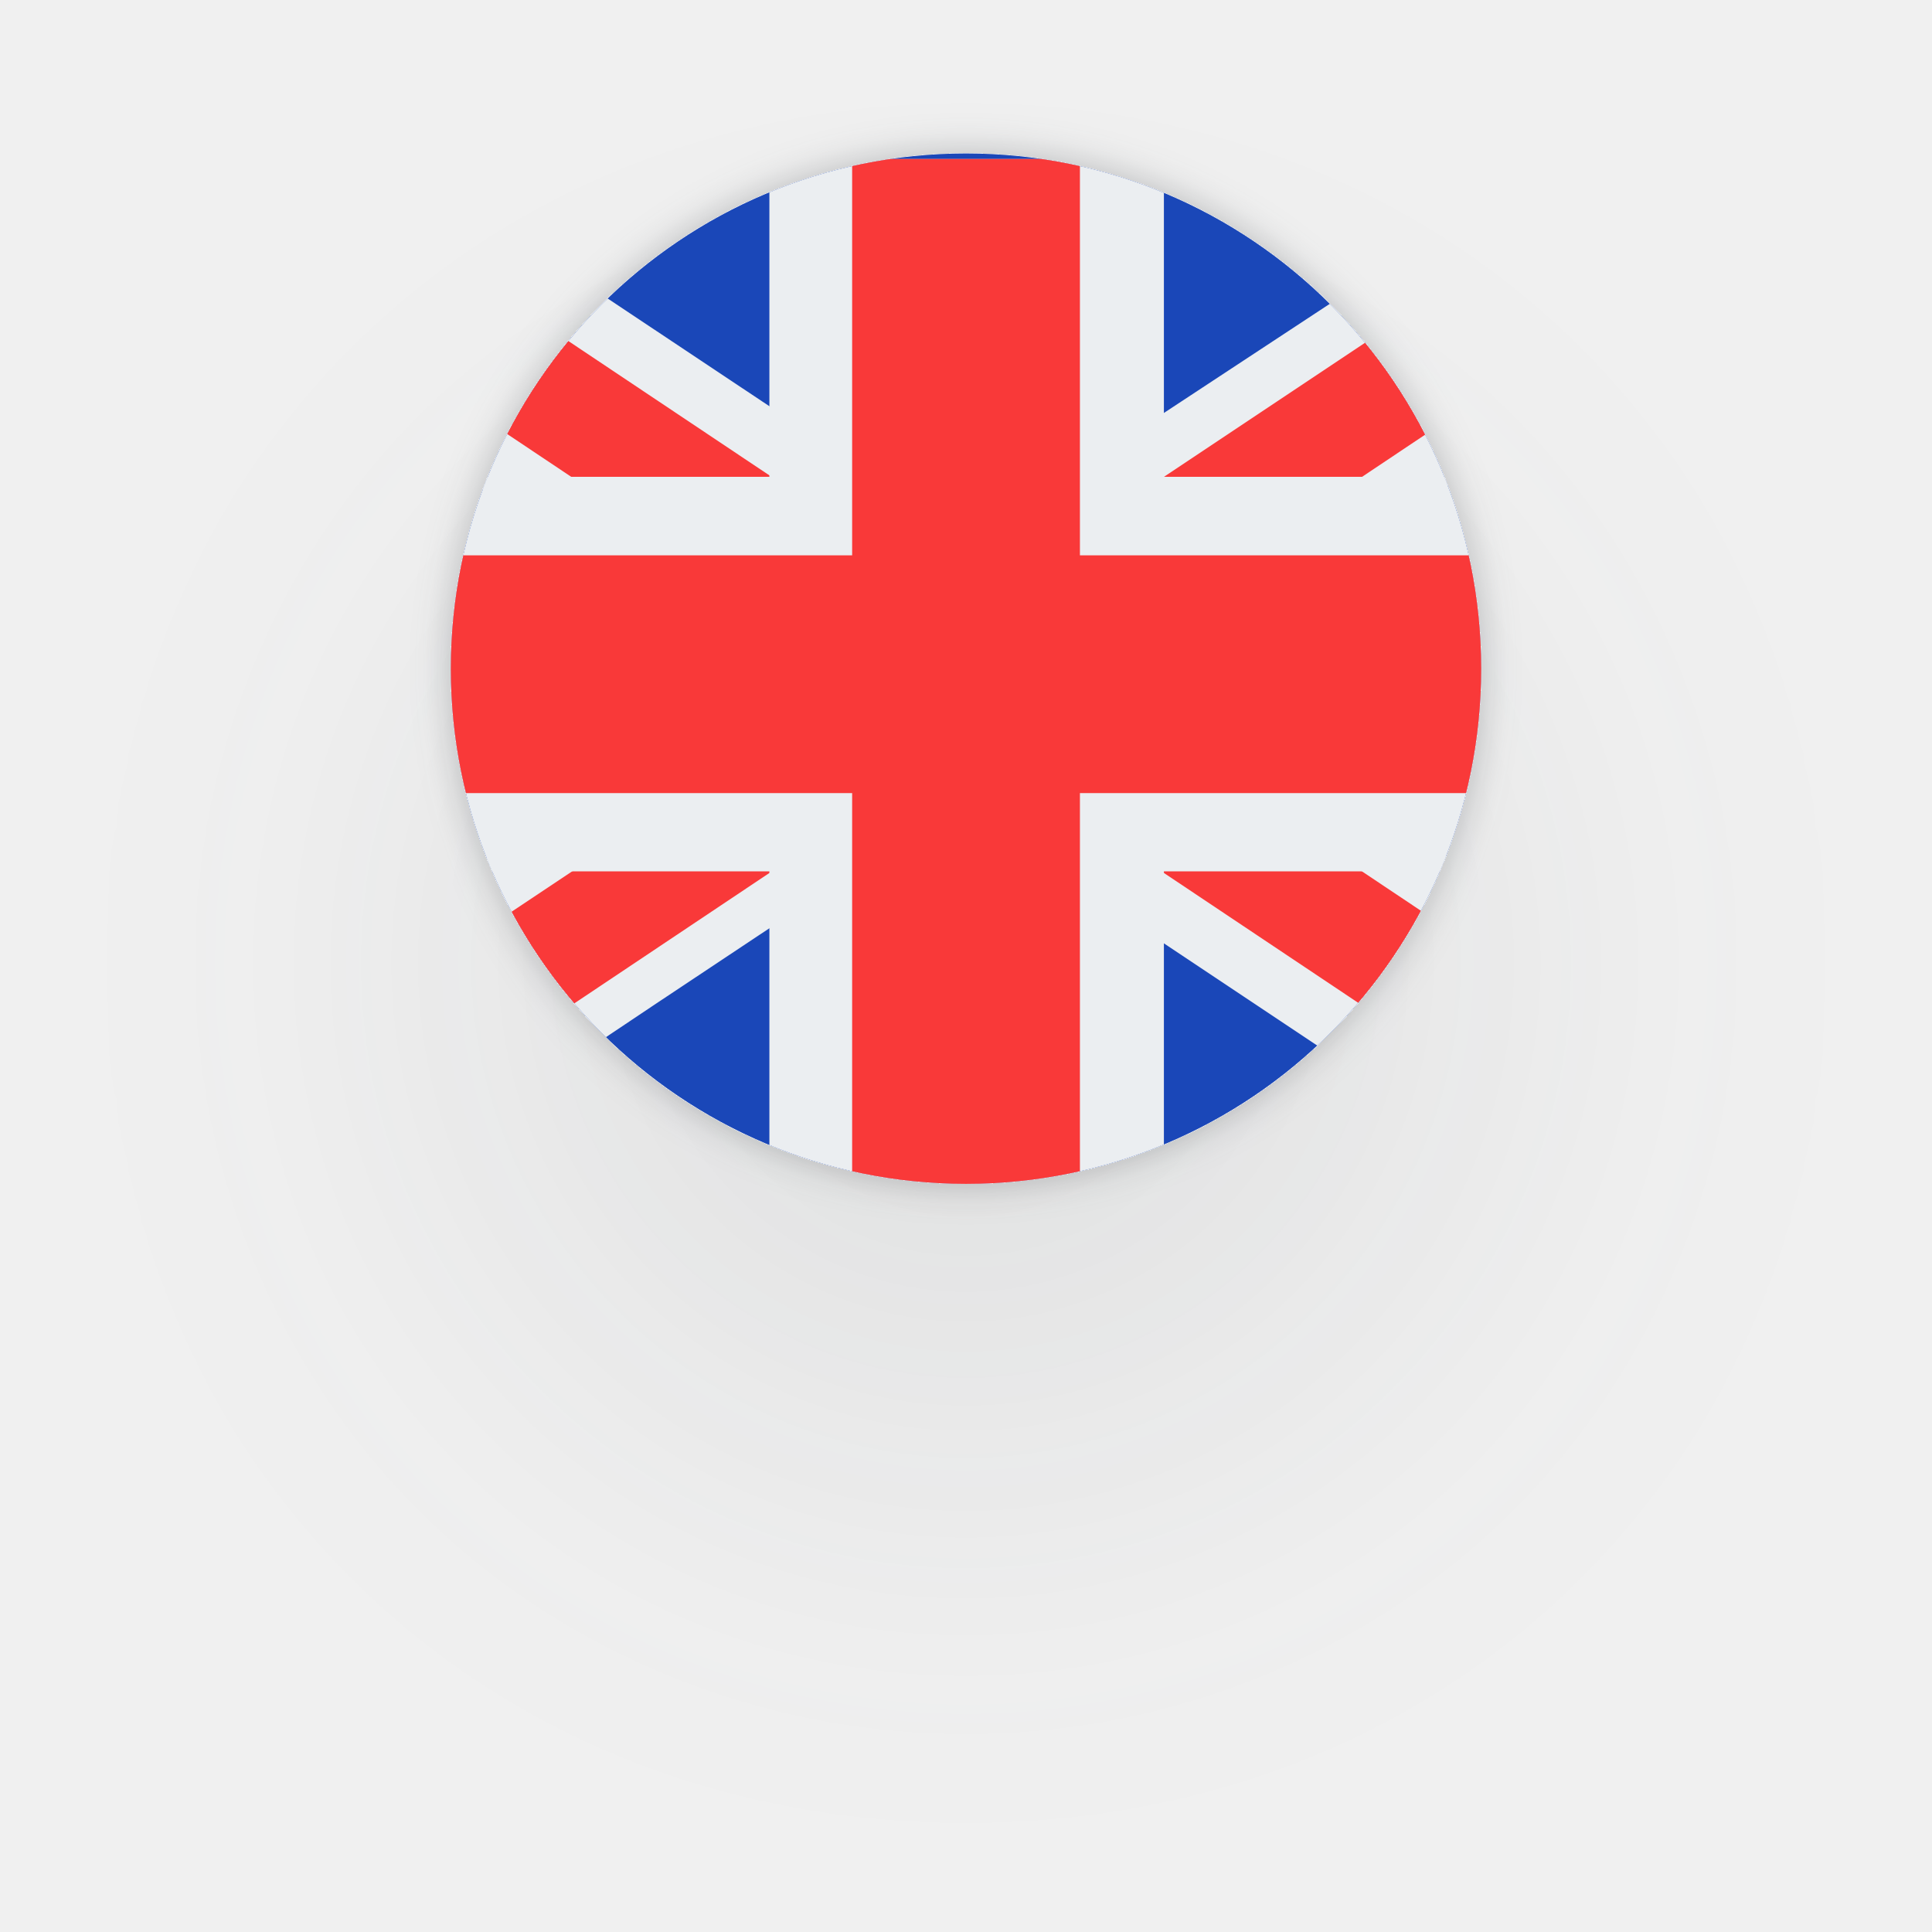
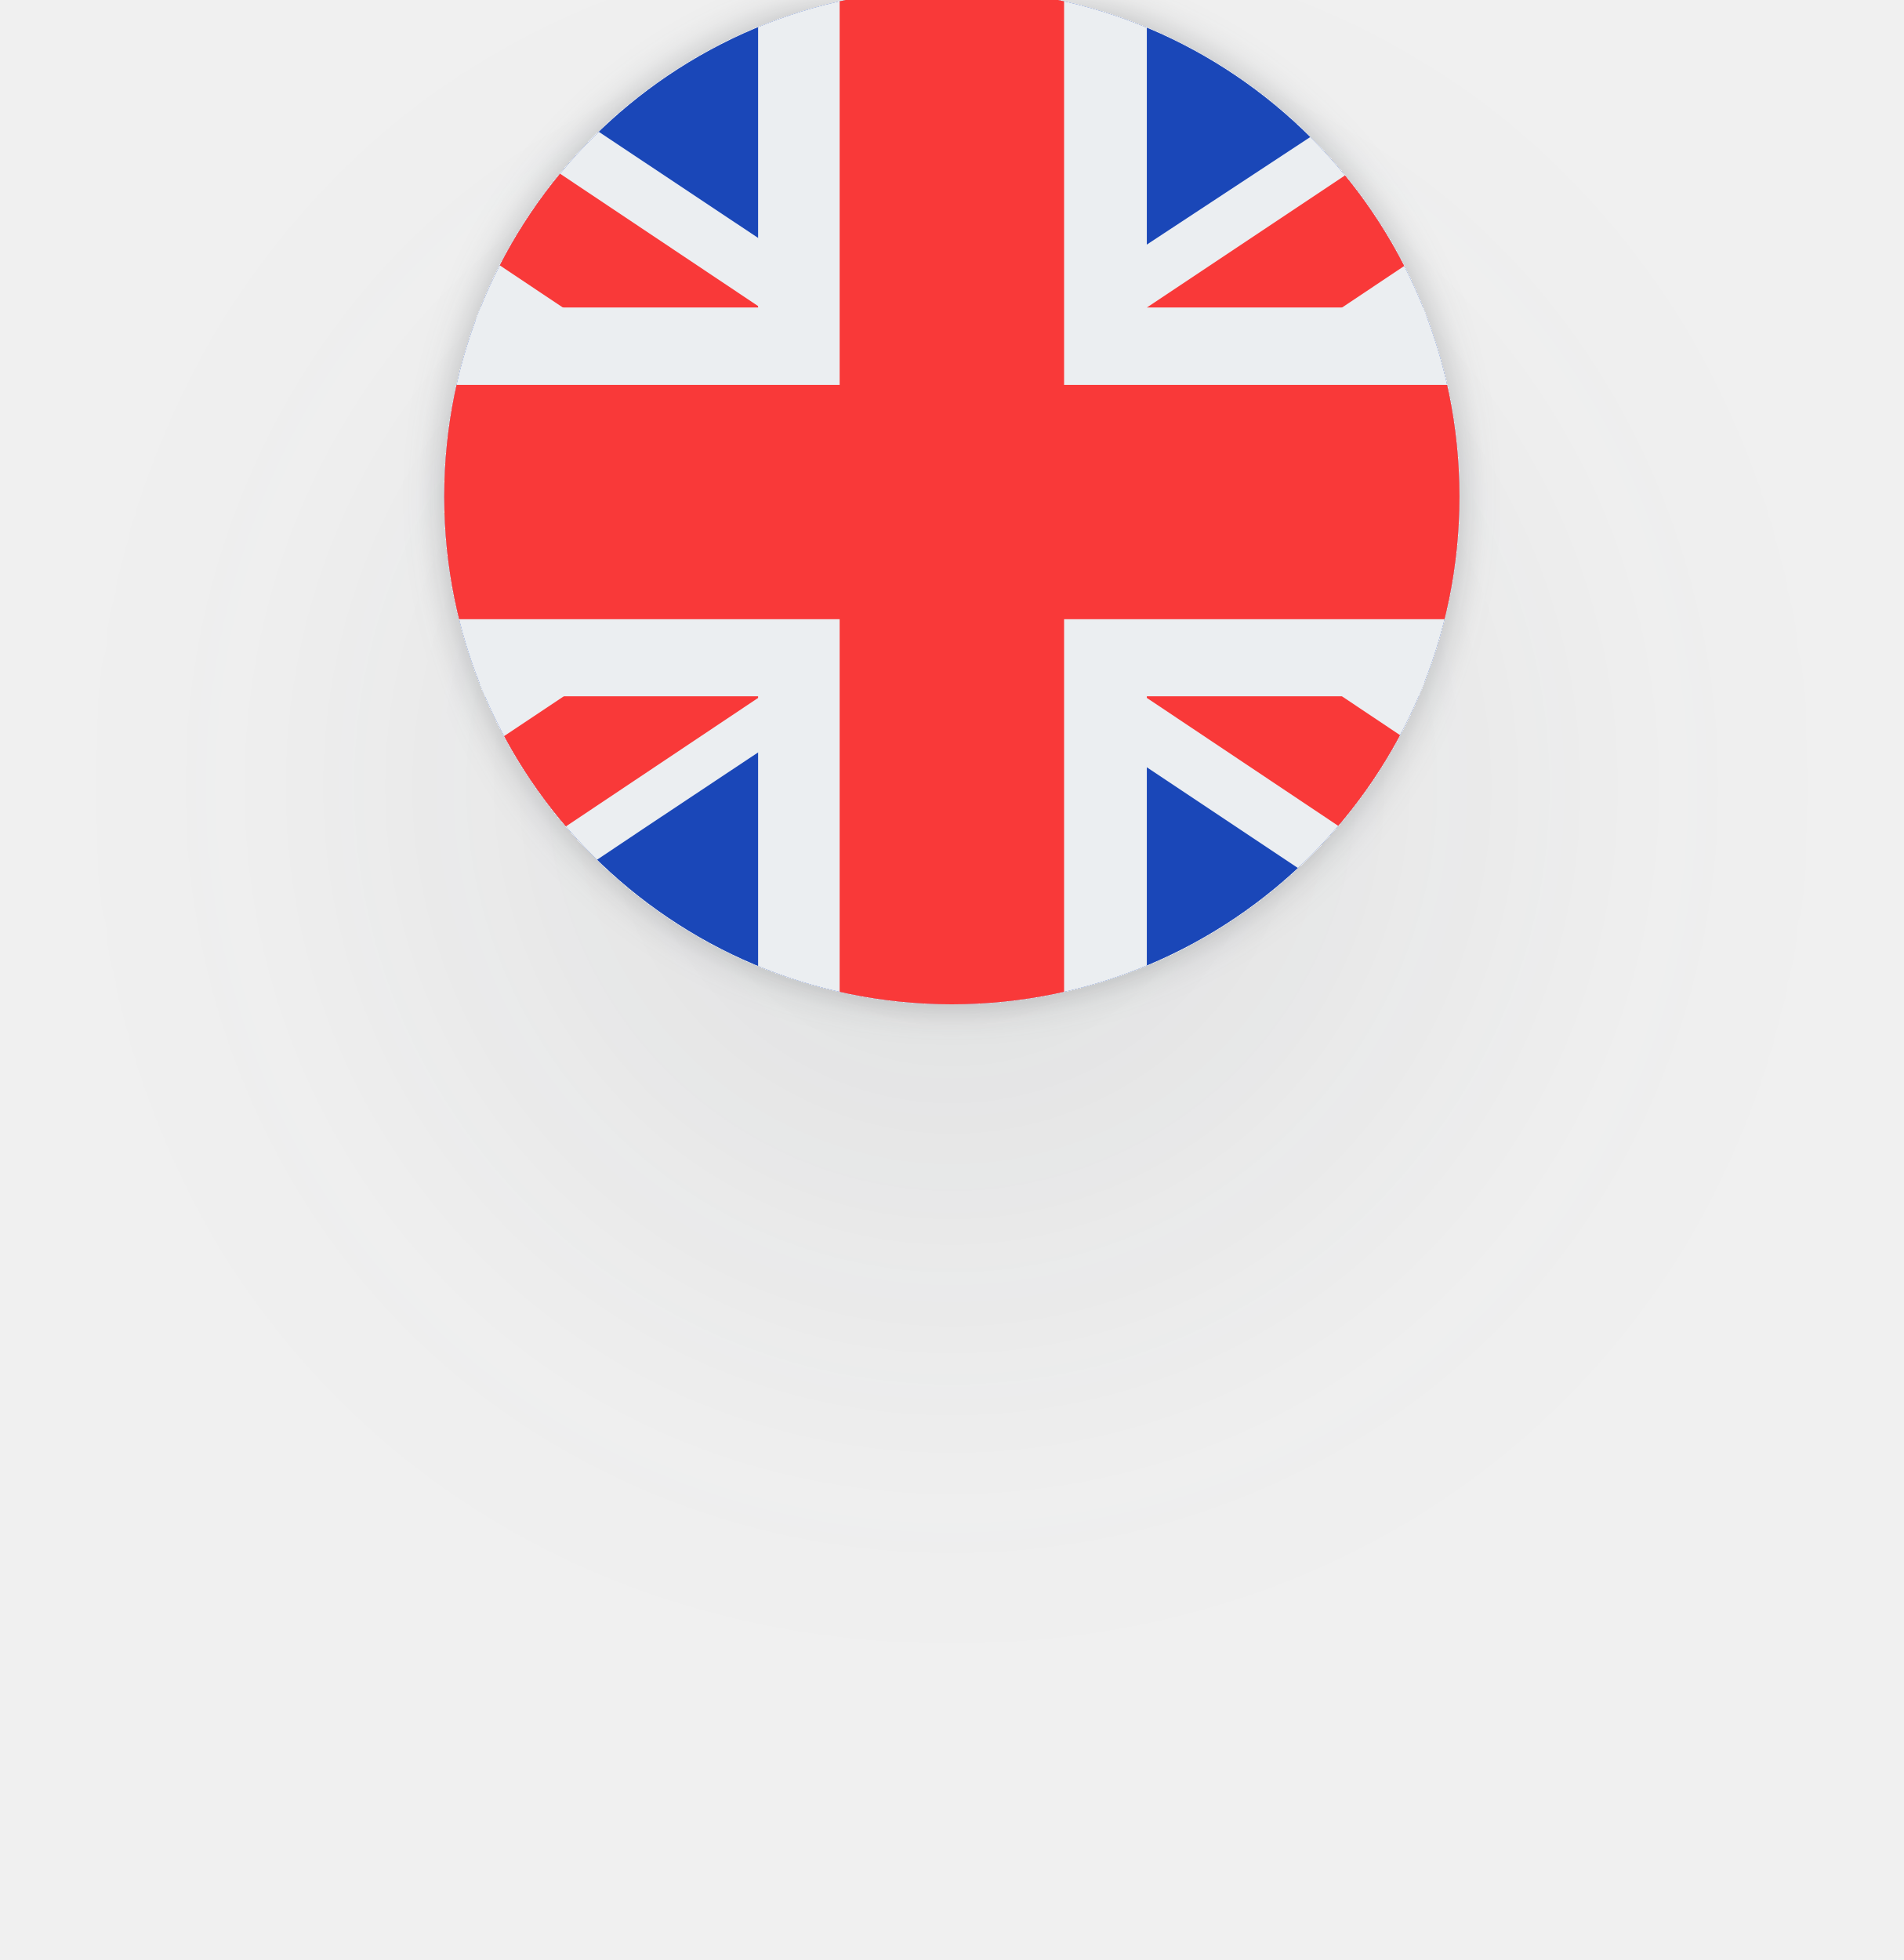
- <svg xmlns="http://www.w3.org/2000/svg" width="30" height="30" viewBox="0 0 30 30" fill="none">
+ <svg xmlns="http://www.w3.org/2000/svg" width="34" height="35" viewBox="0 3 30 30" fill="none">
  <g filter="url(#filter0_dd_6203_1881)">
    <g clip-path="url(#clip0_6203_1881)">
      <rect x="7" y="2.383" width="16" height="16" rx="8" fill="#1A47B8" />
      <path fill-rule="evenodd" clip-rule="evenodd" d="M6.184 2.469H3.801V5.135L23.805 18.469L26.201 18.469V15.802L6.184 2.469Z" fill="#EBEEF1" />
      <path d="M4.596 2.469L26.201 16.907V18.469L25.425 18.469L3.801 4.016V2.469H4.596Z" fill="#F93939" />
      <path fill-rule="evenodd" clip-rule="evenodd" d="M24.067 2.469H26.201V5.135C26.201 5.135 12.345 14.019 5.934 18.469H3.801V15.802L24.067 2.469Z" fill="#EBEEF1" />
      <path d="M26.201 2.469H25.477L3.801 16.919V18.469H4.596L26.201 4.028V2.469Z" fill="#F93939" />
      <path fill-rule="evenodd" clip-rule="evenodd" d="M11.947 2.469H18.073V7.404H26.201V13.53H18.073V18.469H11.947V13.53H3.801V7.404H11.947V2.469Z" fill="#EBEEF1" />
      <path fill-rule="evenodd" clip-rule="evenodd" d="M13.232 2.469H16.769V8.623H26.201V12.315H16.769V18.469H13.232V12.315H3.801V8.623H13.232V2.469Z" fill="#F93939" />
    </g>
  </g>
  <defs>
    <filter id="filter0_dd_6203_1881" x="0.143" y="0.097" width="29.714" height="29.714" filterUnits="userSpaceOnUse" color-interpolation-filters="sRGB">
      <feFlood flood-opacity="0" result="BackgroundImageFix" />
      <feColorMatrix in="SourceAlpha" type="matrix" values="0 0 0 0 0 0 0 0 0 0 0 0 0 0 0 0 0 0 127 0" result="hardAlpha" />
      <feOffset dy="4.571" />
      <feGaussianBlur stdDeviation="3.429" />
      <feComposite in2="hardAlpha" operator="out" />
      <feColorMatrix type="matrix" values="0 0 0 0 0.259 0 0 0 0 0.278 0 0 0 0 0.298 0 0 0 0.08 0" />
      <feBlend mode="normal" in2="BackgroundImageFix" result="effect1_dropShadow_6203_1881" />
      <feColorMatrix in="SourceAlpha" type="matrix" values="0 0 0 0 0 0 0 0 0 0 0 0 0 0 0 0 0 0 127 0" result="hardAlpha" />
      <feOffset />
      <feGaussianBlur stdDeviation="0.286" />
      <feComposite in2="hardAlpha" operator="out" />
      <feColorMatrix type="matrix" values="0 0 0 0 0.259 0 0 0 0 0.278 0 0 0 0 0.298 0 0 0 0.32 0" />
      <feBlend mode="normal" in2="effect1_dropShadow_6203_1881" result="effect2_dropShadow_6203_1881" />
      <feBlend mode="normal" in="SourceGraphic" in2="effect2_dropShadow_6203_1881" result="shape" />
    </filter>
    <clipPath id="clip0_6203_1881">
      <rect x="7" y="2.383" width="16" height="16" rx="8" fill="white" />
    </clipPath>
  </defs>
</svg>
